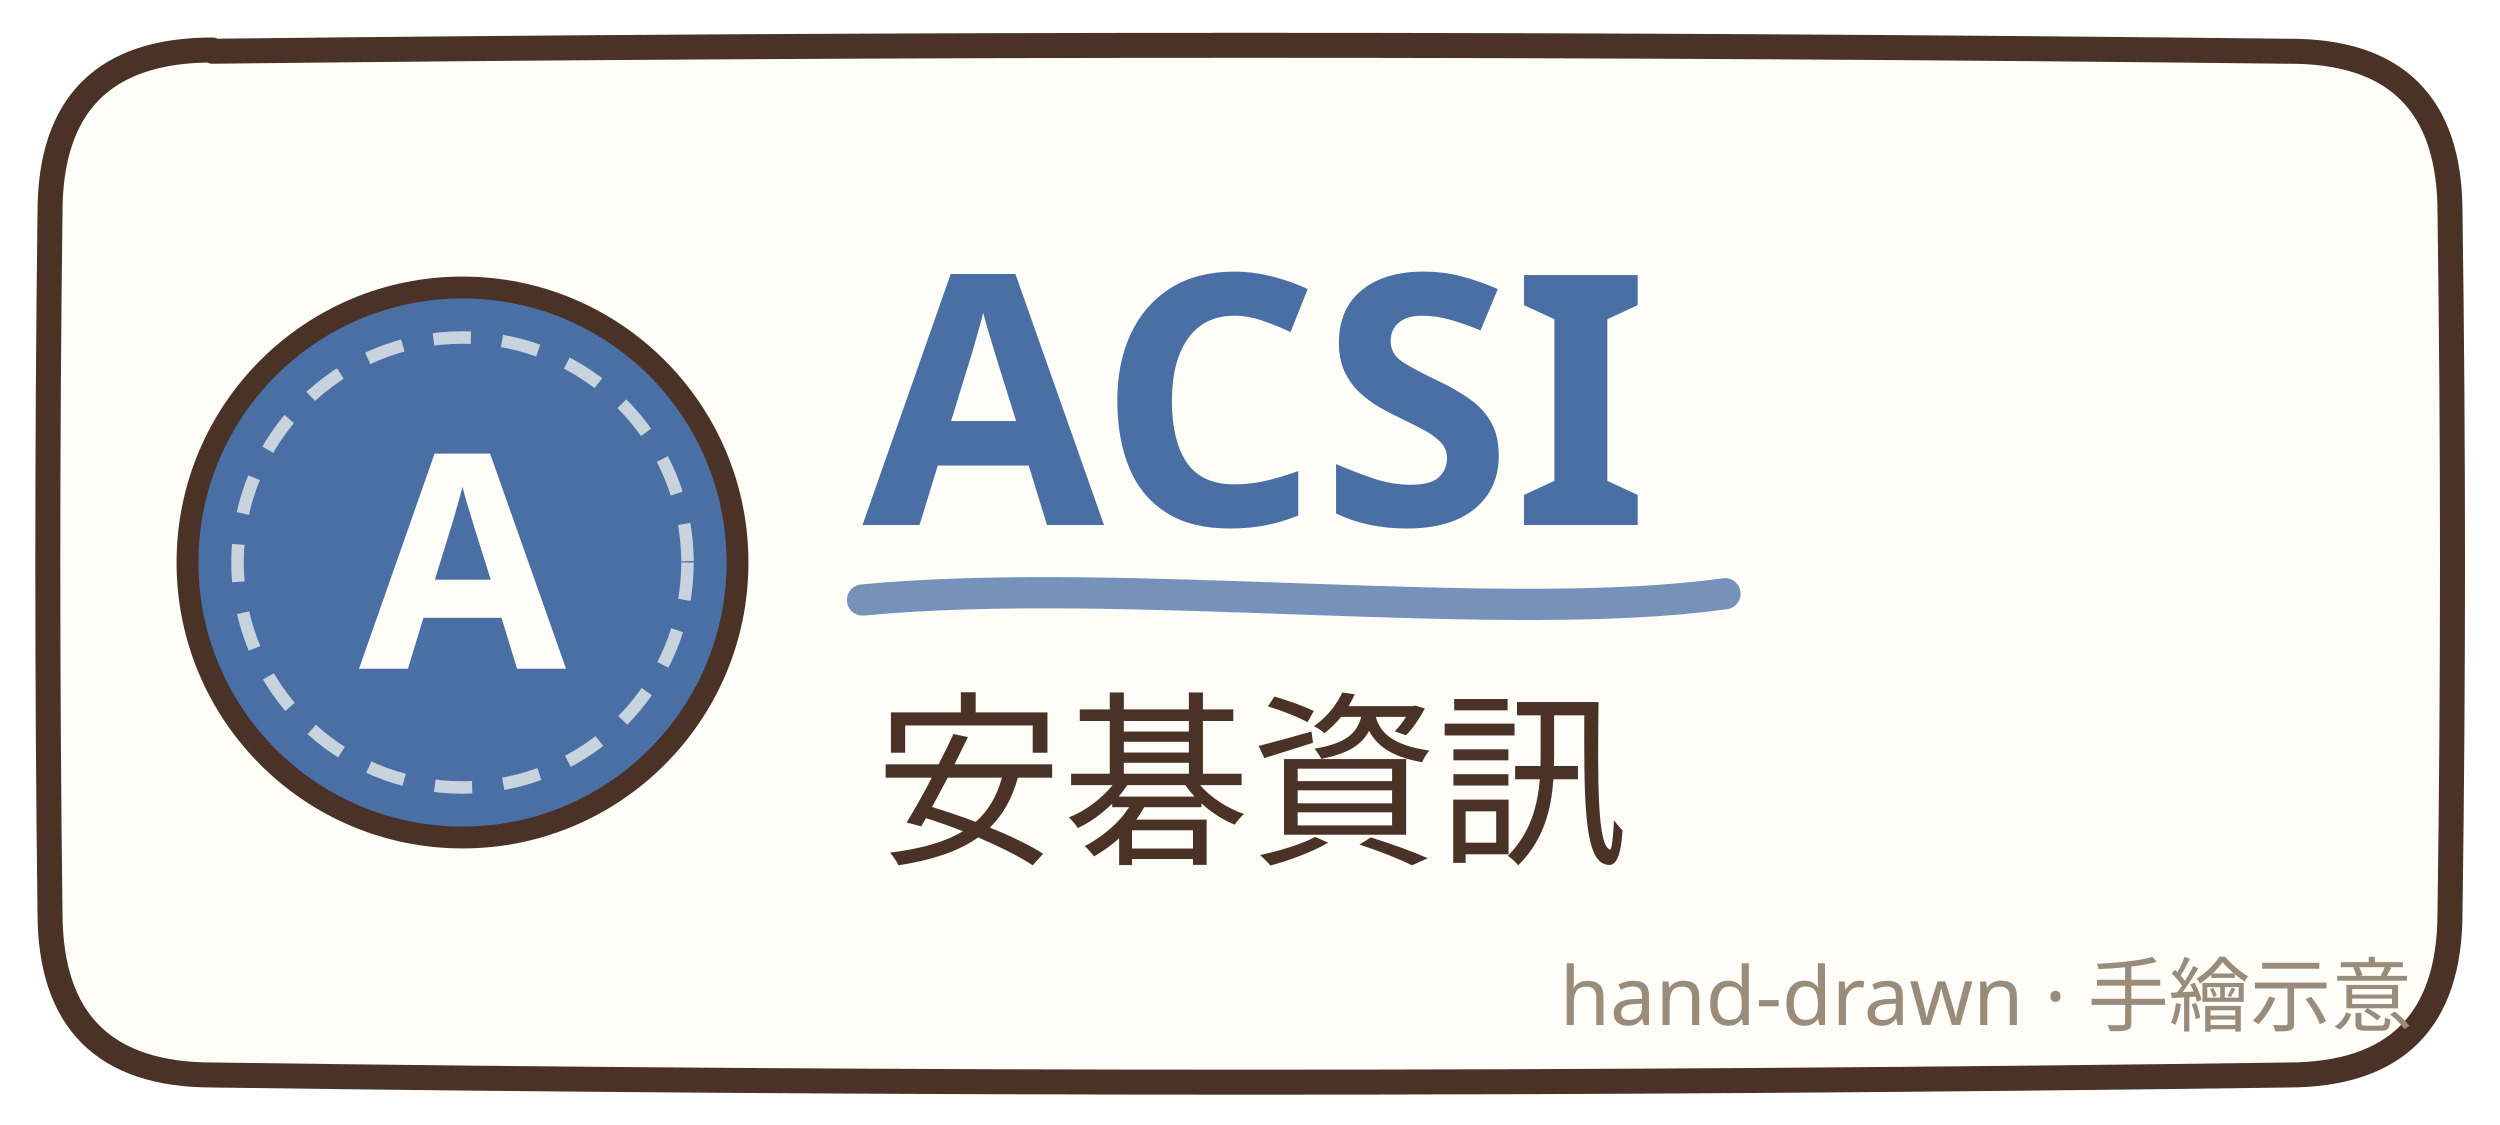
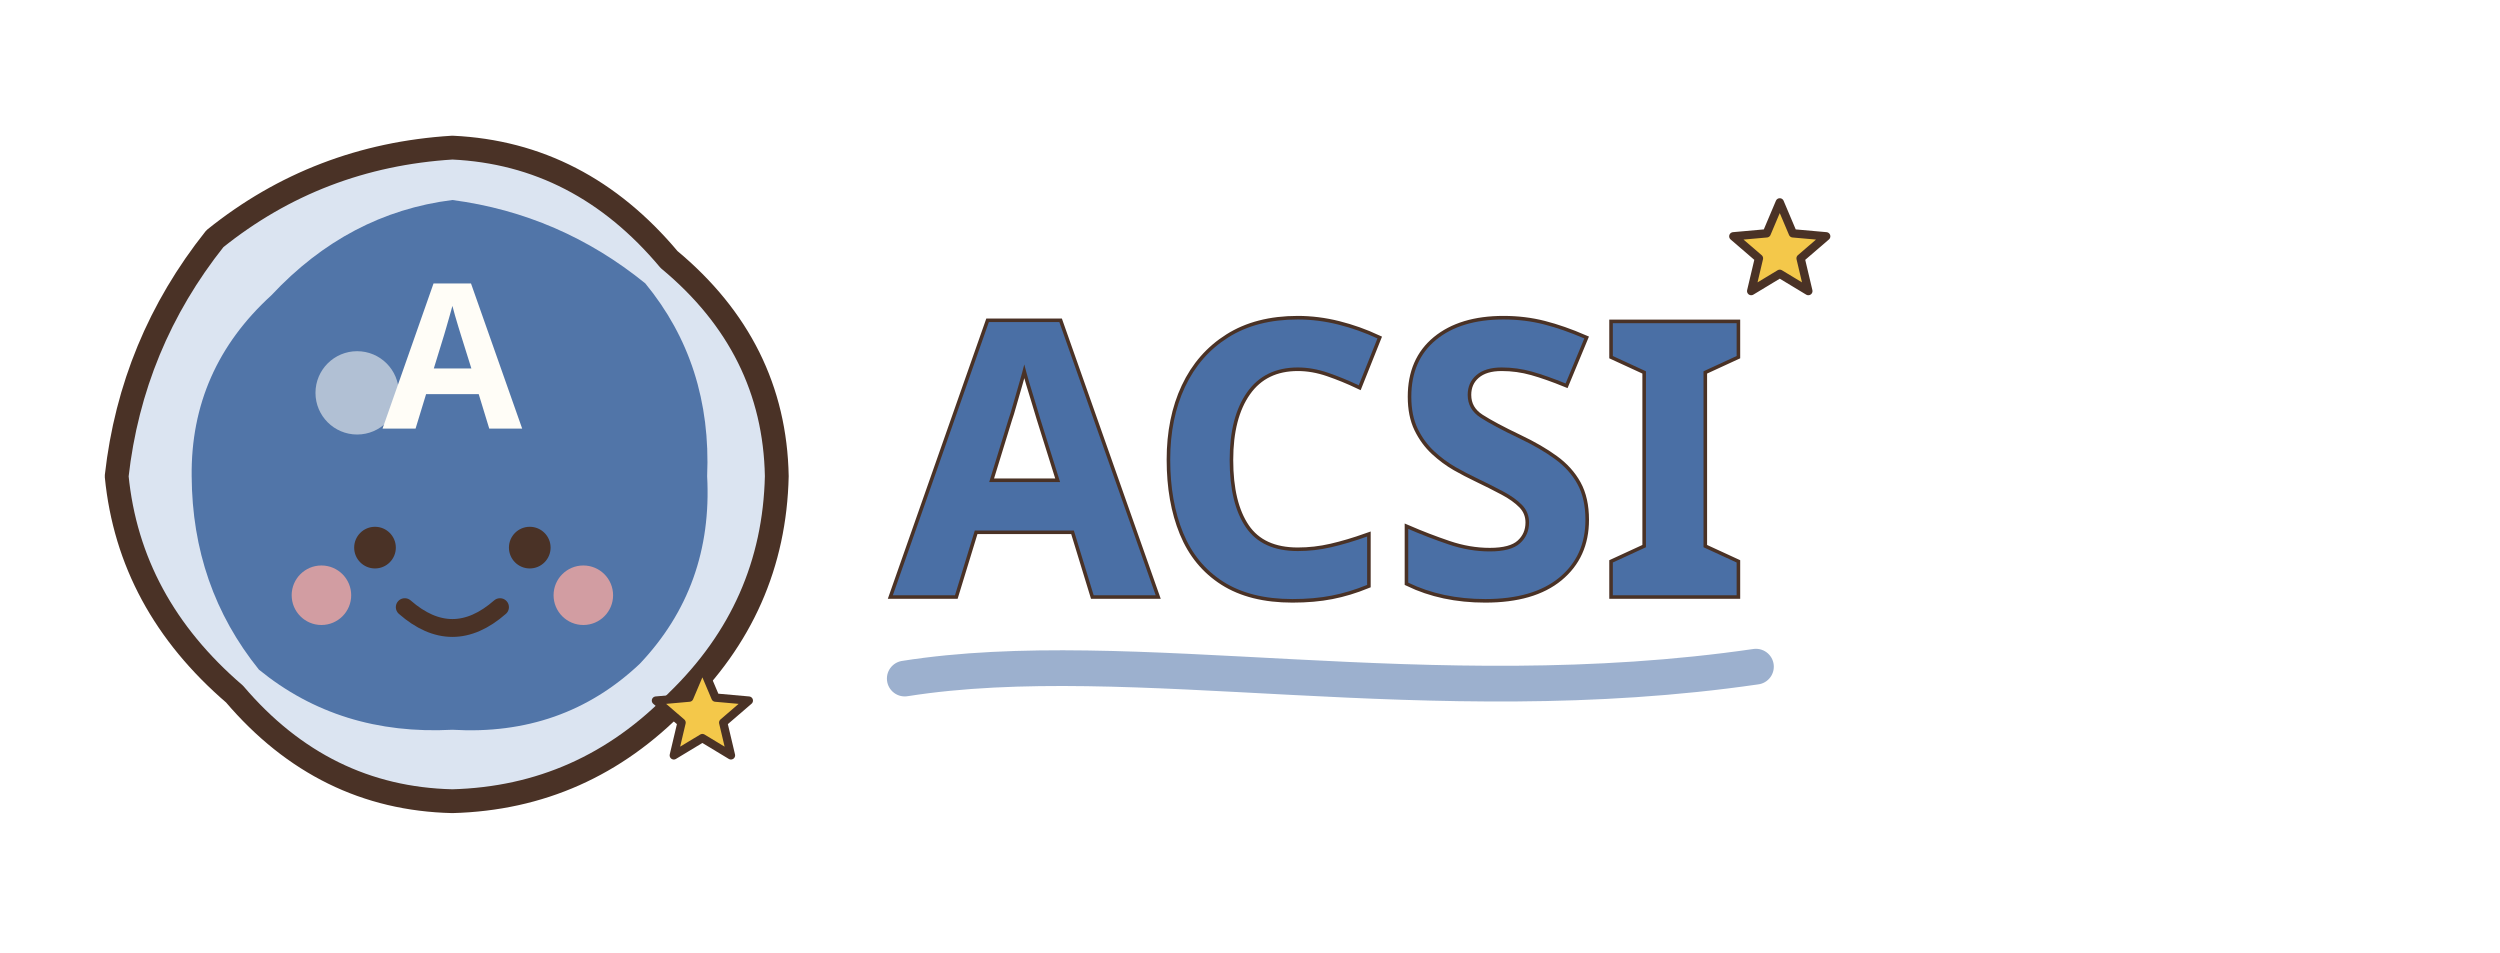
- <svg xmlns="http://www.w3.org/2000/svg" viewBox="0 0 400 180" width="400" height="180">
-   <path d="M34.0 8.2 Q200.0 6.3 366.0 8.2 Q392.0 8.0 392.0 34.0 Q392.8 90.0 392.0 146.0 Q392.0 172.0 366.0 172.0 Q200.0 174.3 34.0 172.0 Q8.0 172.0 8.0 146.0 Q7.3 90.0 8.0 34.0 Q8.0 8.0 34.0 8.0 Z" fill="#FFFDF7" stroke="#4A3226" stroke-width="4" stroke-linejoin="round" />
-   <circle cx="74" cy="90" r="44" fill="#4A6FA5" stroke="#4A3226" stroke-width="3.5" />
-   <circle cx="74" cy="90" r="36" fill="none" stroke="#FFFDF7" stroke-width="2" stroke-dasharray="6 5" opacity=".7" />
-   <text x="74" y="107" text-anchor="middle" font-family="'Comic Sans MS','Segoe Print','Chalkboard SE','Caveat',sans-serif" font-weight="700" font-size="48" fill="#FFFDF7">A</text>
-   <text x="138" y="84" font-family="'Comic Sans MS','Segoe Print','Chalkboard SE','Caveat',sans-serif" font-weight="700" font-size="56" fill="#4A6FA5" textLength="138" lengthAdjust="spacingAndGlyphs">ACSI</text>
-   <path d="M138 96 C 180 92, 240 100, 276 95" fill="none" stroke="#4A6FA5" stroke-width="5" stroke-linecap="round" opacity=".75" />
-   <text x="140" y="136" font-family="'DFKai-SB','標楷體','HanziPen TC','Hannotate TC','芫荽','Iansui','LXGW WenKai TC',sans-serif" font-size="30" fill="#4A3226">安碁資訊</text>
-   <text x="386" y="164" text-anchor="end" font-family="'Comic Sans MS','Segoe Print',sans-serif" font-size="13" fill="#9A8C7A">hand-drawn · 手繪示意</text>
+ <svg xmlns="http://www.w3.org/2000/svg" viewBox="0 0 420 160" width="420" height="160">
+   <path d="M130.5 80.0 Q130.0 102.1 113.8 117.8 Q98.1 134.0 76.0 134.6 Q54.3 134.1 39.4 116.6 Q21.7 101.4 19.6 80.0 Q22.1 57.7 36.1 40.1 Q53.4 26.2 76.0 24.8 Q97.5 25.8 112.4 43.6 Q130.1 58.3 130.5 80.0 Z" fill="#DBE4F1" stroke="#4A3226" stroke-width="4" stroke-linejoin="round" />
+   <path d="M118.8 80.0 Q119.8 98.5 107.5 111.5 Q94.6 123.7 76.0 122.6 Q57.1 123.6 43.5 112.5 Q32.3 98.6 32.2 80.0 Q32.0 62.0 45.6 49.6 Q58.5 35.8 76.0 33.6 Q94.1 36.0 108.4 47.6 Q119.6 61.2 118.8 80.0 Z" fill="#4A6FA5" stroke="none" opacity=".95" />
+   <circle cx="60" cy="66" r="7" fill="#FFFDF7" opacity=".55" />
+   <circle cx="63" cy="92" r="3.5" fill="#4A3226" />
+   <circle cx="89" cy="92" r="3.5" fill="#4A3226" />
+   <path d="M68 102 q8 7 16 0" fill="none" stroke="#4A3226" stroke-width="3" stroke-linecap="round" />
+   <circle cx="54" cy="100" r="5" fill="#F2A7A0" opacity=".8" />
+   <circle cx="98" cy="100" r="5" fill="#F2A7A0" opacity=".8" />
+   <text x="76" y="72" text-anchor="middle" font-family="'Comic Sans MS','Segoe Print','Chalkboard SE','Caveat',sans-serif" font-weight="700" font-size="34" fill="#FFFDF7">A</text>
+   <text x="150" y="100" font-family="'Comic Sans MS','Segoe Print','Chalkboard SE','Caveat',sans-serif" font-weight="700" font-size="64" fill="#4A6FA5" stroke="#4A3226" stroke-width="1.2" paint-order="stroke" textLength="143" lengthAdjust="spacingAndGlyphs">ACSI</text>
+   <path d="M152 114 C 190 108, 240 120, 295 112" fill="none" stroke="#4A6FA5" stroke-width="6" stroke-linecap="round" opacity=".55" />
+   <path d="M299 34 l2.2 5.2 5.6 .5 -4.3 3.7 1.3 5.5 -4.8 -2.9 -4.8 2.9 1.3 -5.5 -4.3 -3.7 5.6 -.5z" fill="#F4C84A" stroke="#4A3226" stroke-width="1.4" stroke-linejoin="round" />
+   <path d="M118 112 l2.2 5.2 5.6 .5 -4.3 3.7 1.3 5.5 -4.8 -2.9 -4.8 2.9 1.3 -5.5 -4.3 -3.7 5.6 -.5z" fill="#F4C84A" stroke="#4A3226" stroke-width="1.4" stroke-linejoin="round" />
</svg>
